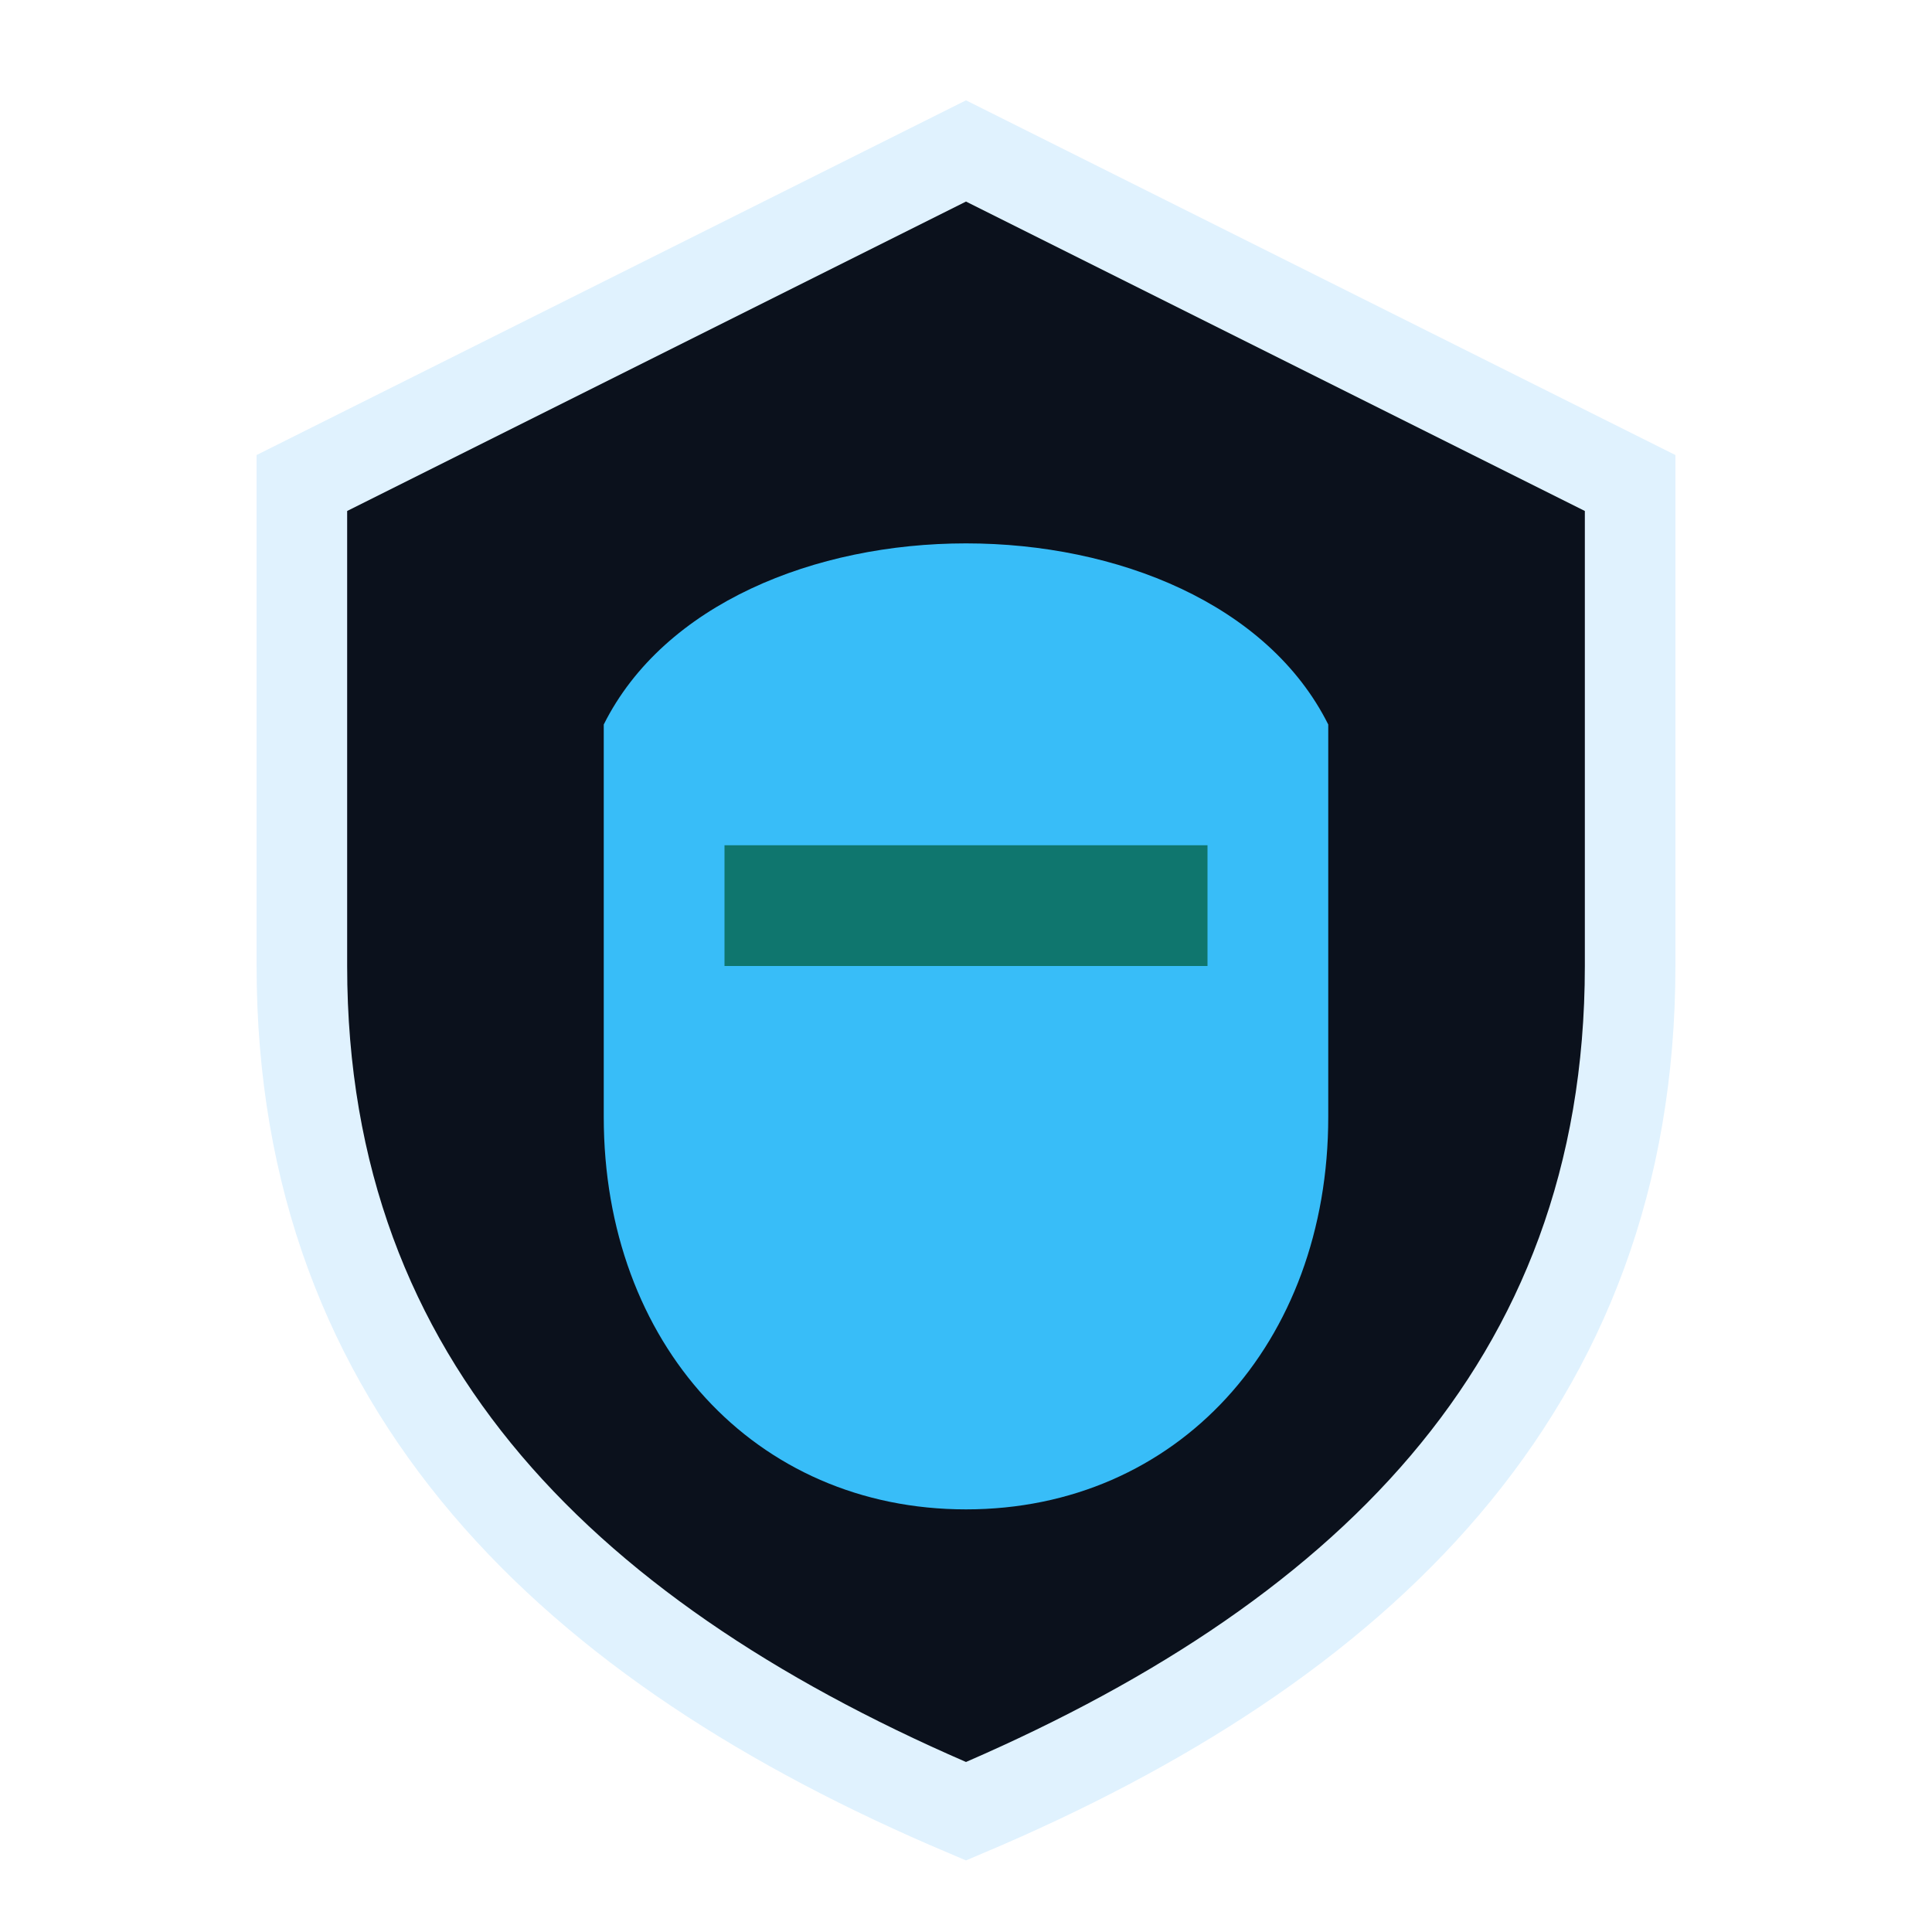
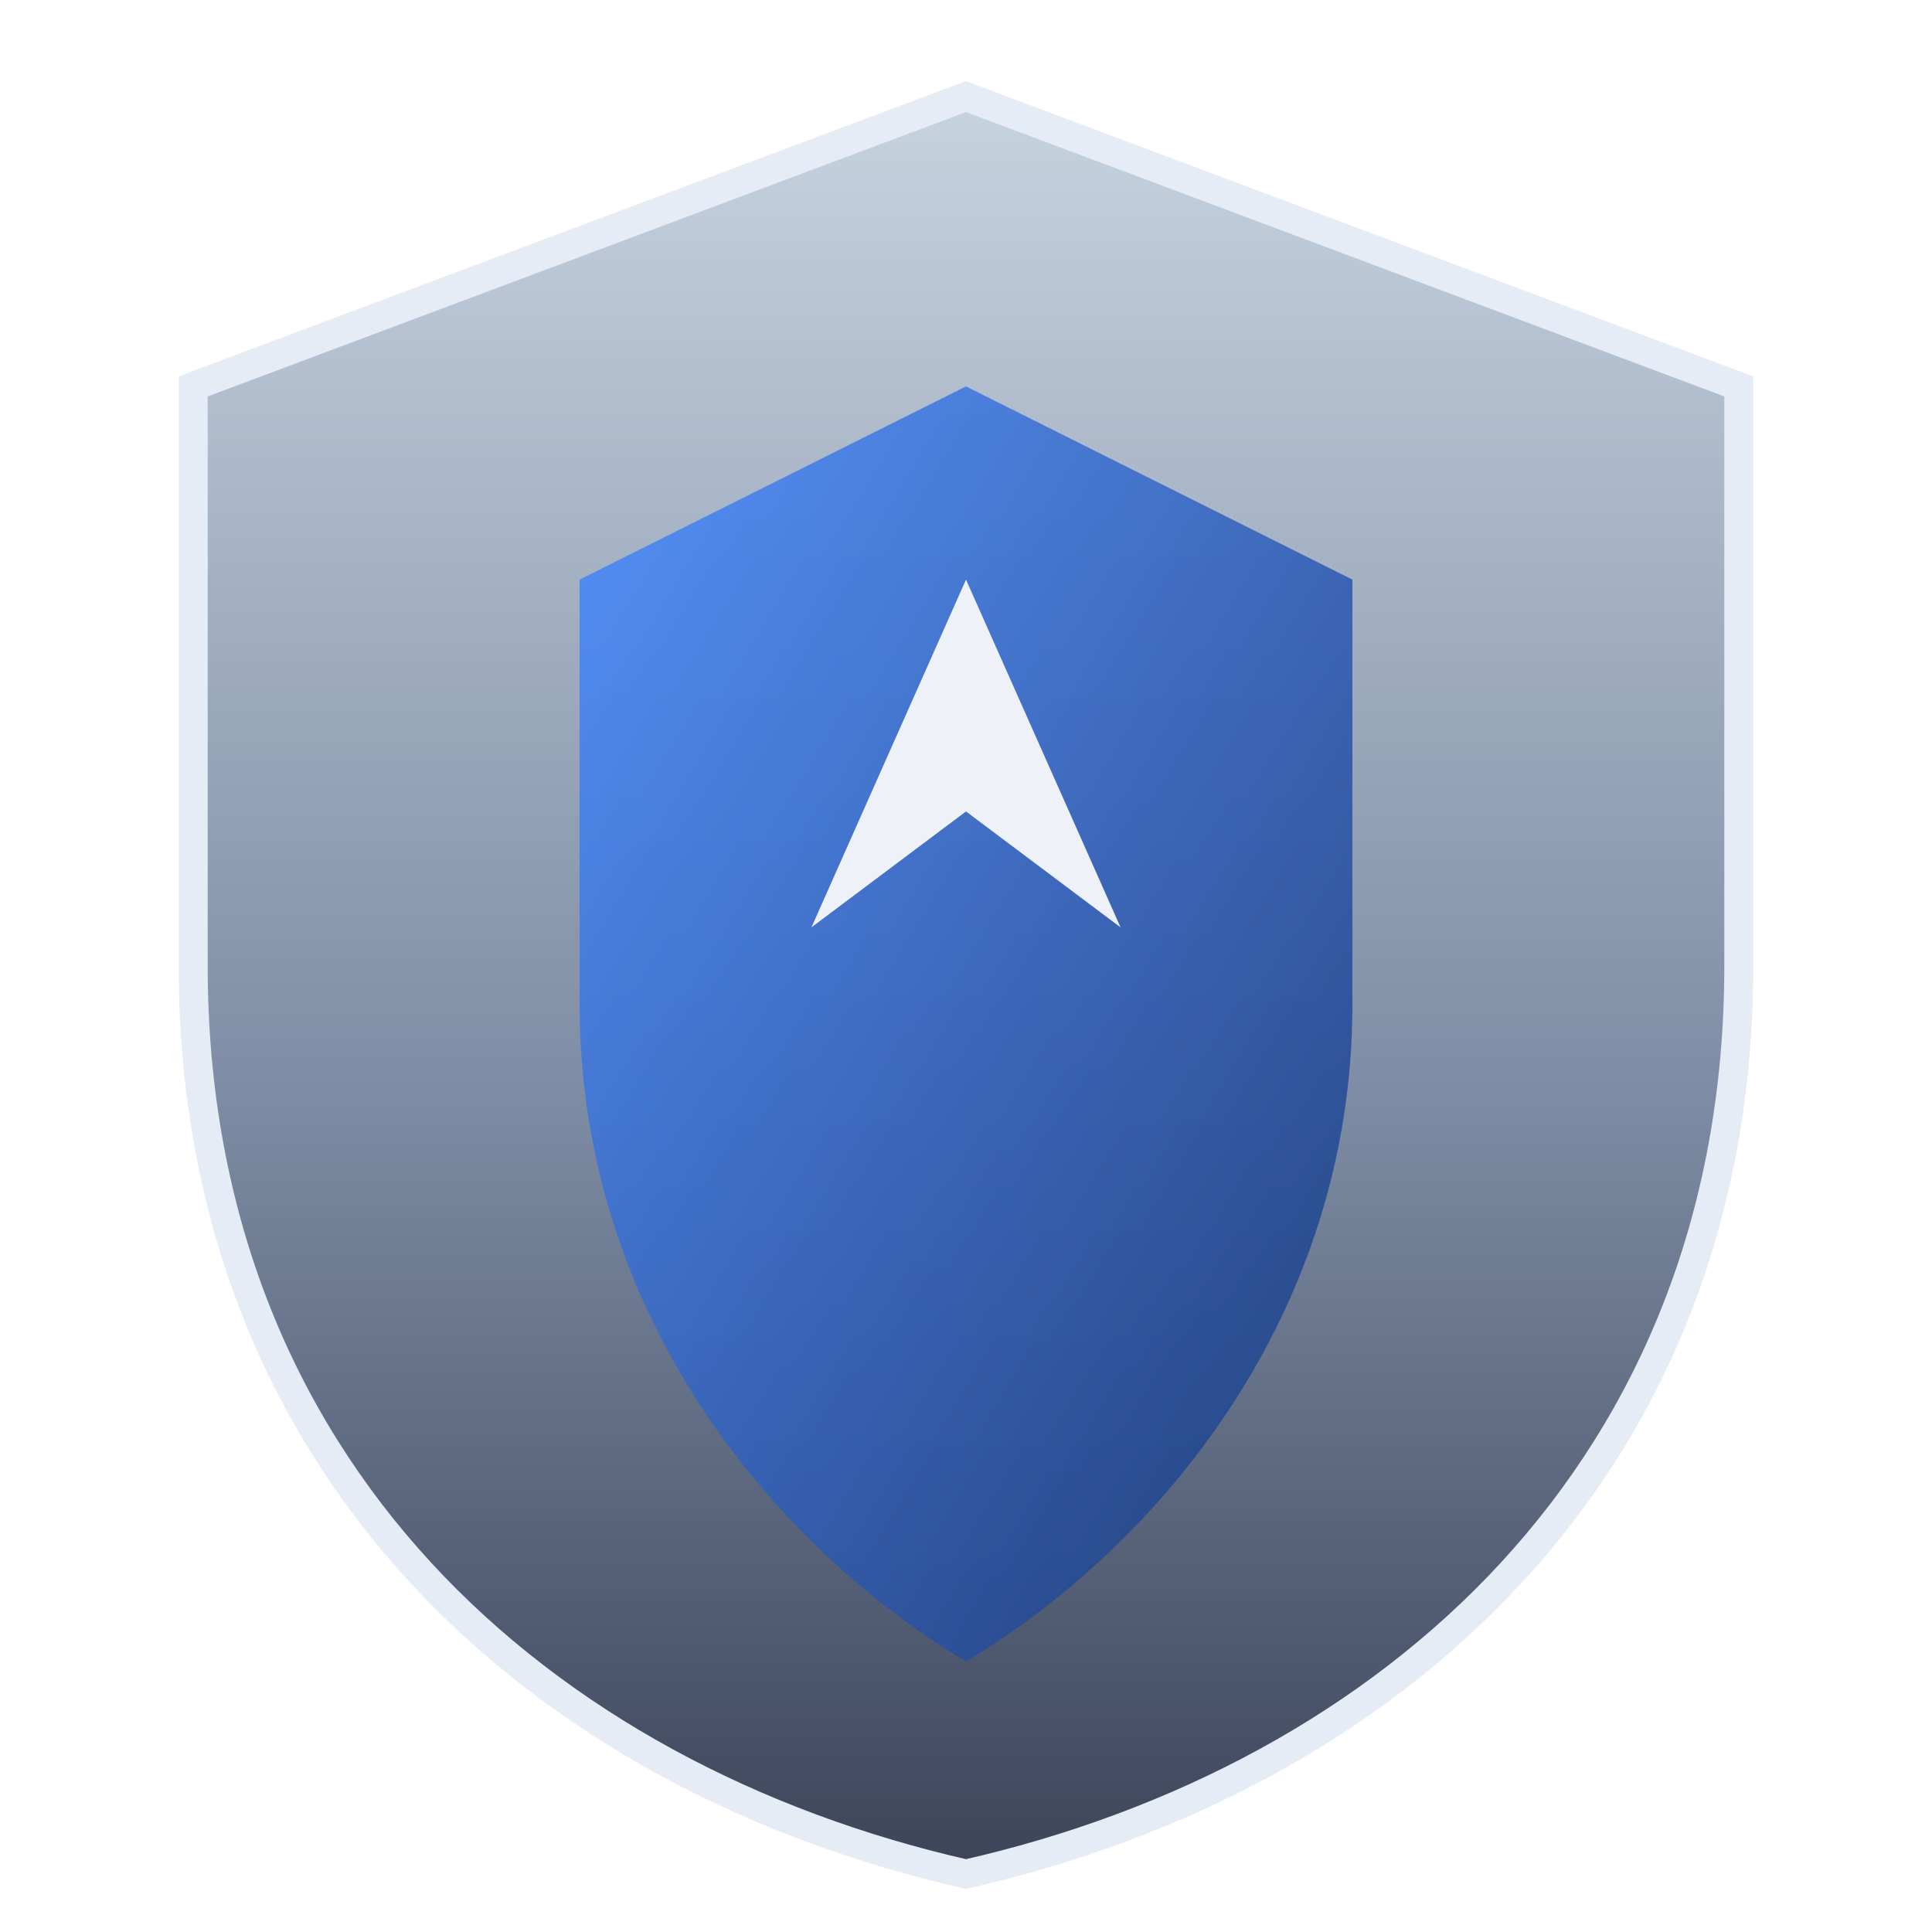
- <svg xmlns="http://www.w3.org/2000/svg" viewBox="0 0 128 128">
-   <path fill="#0b111c" stroke="#e0f2fe" stroke-width="6" d="M64 10 108 32v32c0 28-18 45-44 56-26-11-44-28-44-56V32z" />
-   <path fill="#38bdf8" d="M40 48c8-16 40-16 48 0v26c0 15-10 26-24 26S40 89 40 74z" />
-   <path fill="#0f766e" d="M48 56h32v8H48z" />
+ <svg xmlns="http://www.w3.org/2000/svg" viewBox="0 0 100 100">
+   <defs>
+     <linearGradient id="knight-fill" x1="0" y1="0" x2="0" y2="1">
+       <stop offset="0%" stop-color="#c9d4e0" />
+       <stop offset="55%" stop-color="#7f8ea6" />
+       <stop offset="100%" stop-color="#3a4257" />
+     </linearGradient>
+     <linearGradient id="knight-cobalt" x1="0" y1="0" x2="1" y2="1">
+       <stop offset="0%" stop-color="#4c8dff" />
+       <stop offset="100%" stop-color="#1c3a7a" />
+     </linearGradient>
+   </defs>
+   <path d="M50 5 L90 20 V50 C90 76 72 92 50 97 C28 92 10 76 10 50 V20 Z" fill="url(#knight-fill)" stroke="#e6ecf5" stroke-width="1.5" />
+   <path d="M50 20 L70 30 V52 C70 68 60 80 50 86 C40 80 30 68 30 52 V30 Z" fill="url(#knight-cobalt)" opacity="0.9" />
+   <path d="M50 30 L58 48 L50 42 L42 48 Z" fill="#eef2f8" />
</svg>
